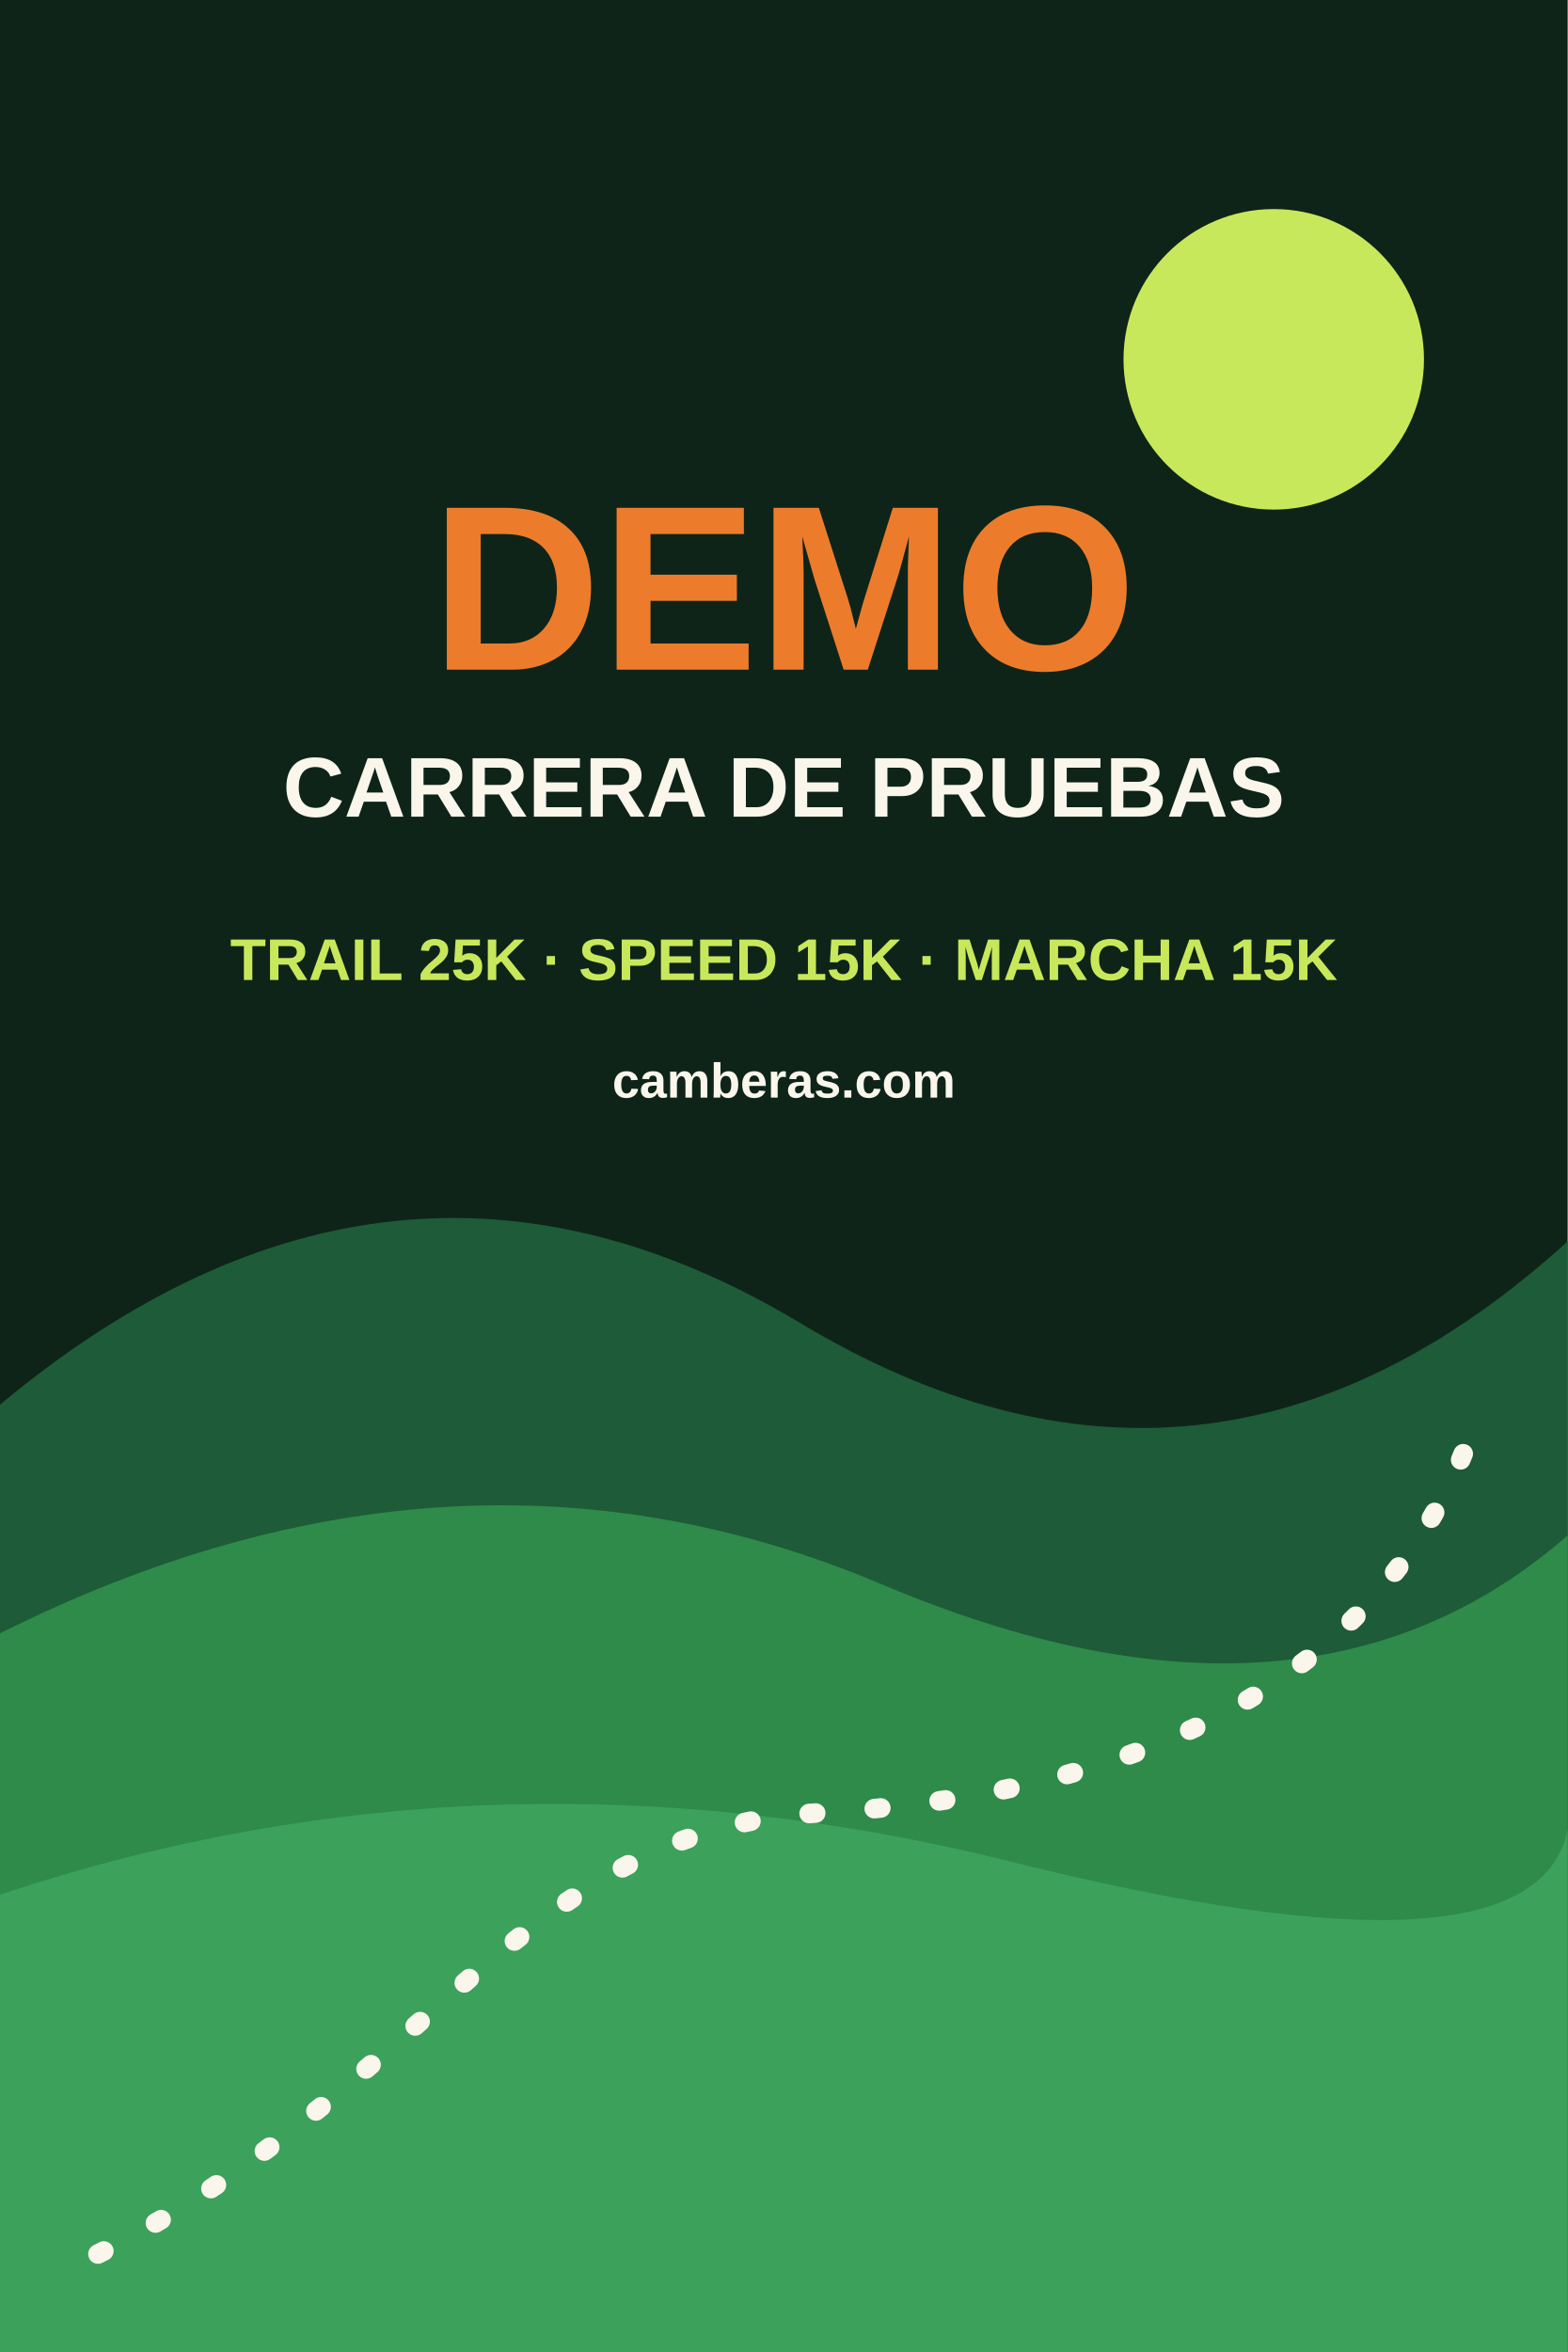
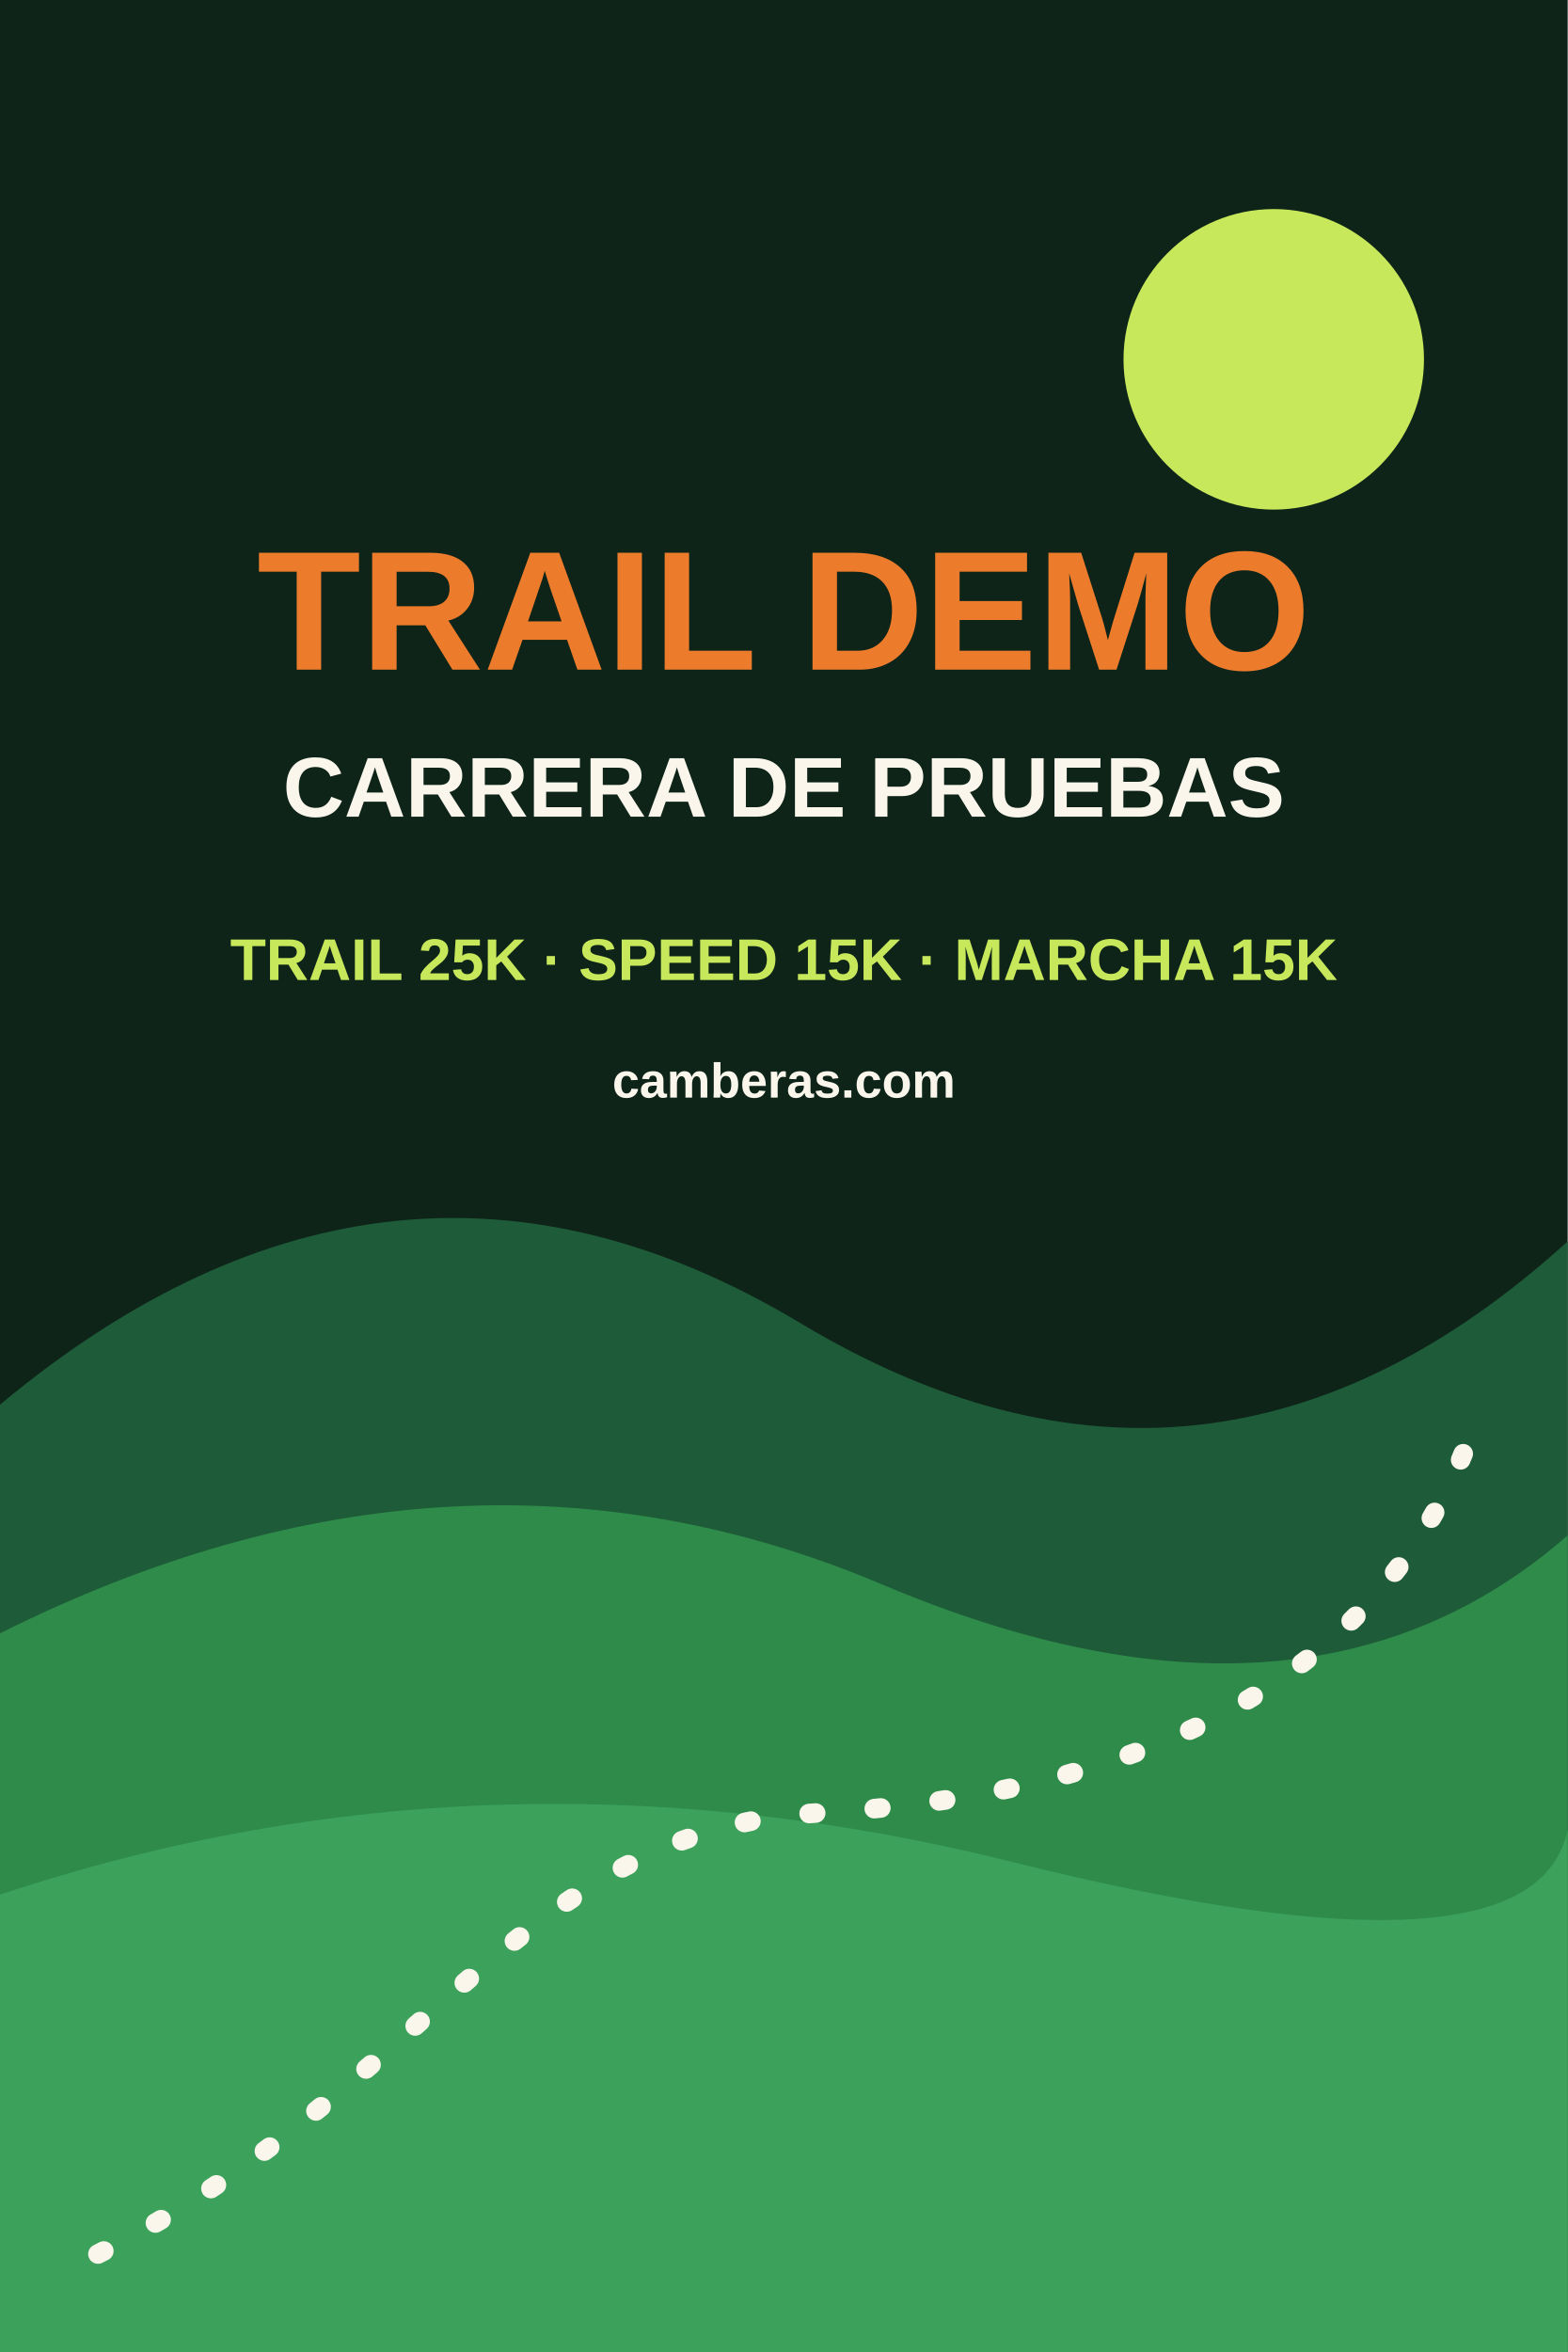
<svg xmlns="http://www.w3.org/2000/svg" viewBox="0 0 480 720" role="img" aria-label="Cartel Carrera Demo">
  <rect width="480" height="720" fill="#0E2419" />
  <circle cx="390" cy="110" r="46" fill="#C8E85C" />
  <path d="M0 430 Q120 330 245 405 T480 380 V720 H0 Z" fill="#1E5B38" />
  <path d="M0 500 Q140 430 270 485 T480 470 V720 H0 Z" fill="#2E8B4A" />
  <path d="M0 580 Q150 530 310 570 T480 560 V720 H0 Z" fill="#3CA15B" />
  <path d="M30 690 C 130 640, 160 560, 250 555 S 420 520, 450 440" fill="none" stroke="#FAF6EC" stroke-width="6" stroke-linecap="round" stroke-dasharray="2 18" />
-   <text x="240" y="205" font-family="Arial, sans-serif" font-weight="900" font-size="72" fill="#EC7C2B" text-anchor="middle">DEMO</text>
+   <text x="240" y="205" font-family="Arial, sans-serif" font-weight="900" font-size="52" fill="#EC7C2B" text-anchor="middle">TRAIL DEMO</text>
  <text x="240" y="250" font-family="Arial, sans-serif" font-weight="800" font-size="26" fill="#FAF6EC" text-anchor="middle">CARRERA DE PRUEBAS</text>
  <text x="240" y="300" font-family="Arial, sans-serif" font-weight="700" font-size="18" fill="#C8E85C" text-anchor="middle">TRAIL 25K · SPEED 15K · MARCHA 15K</text>
  <text x="240" y="336" font-family="Arial, sans-serif" font-weight="700" font-size="15" fill="#FAF6EC" text-anchor="middle">camberas.com</text>
</svg>
